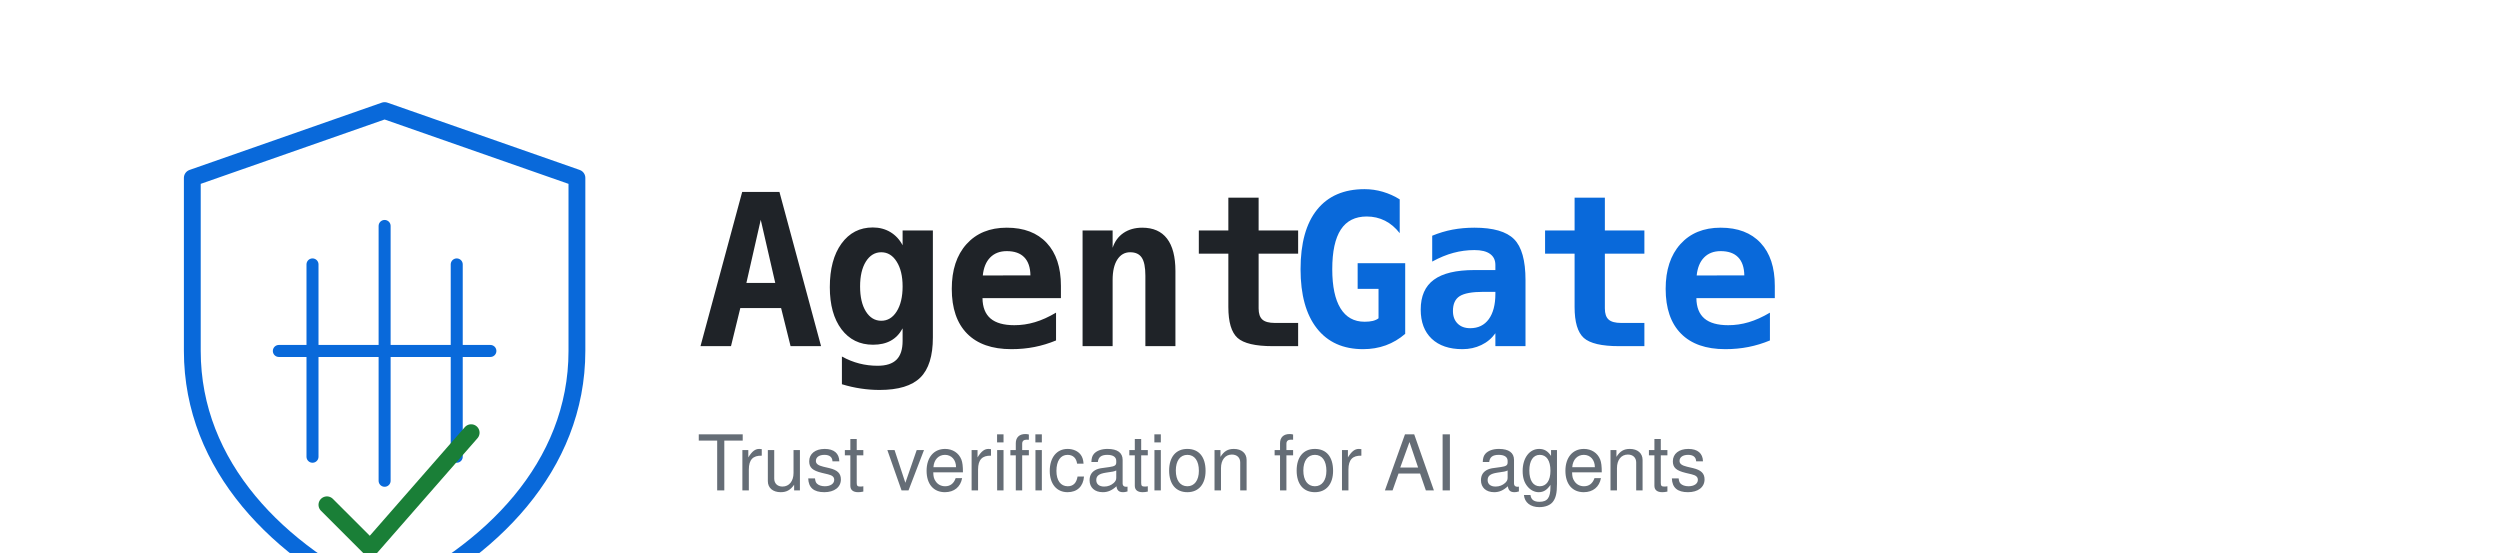
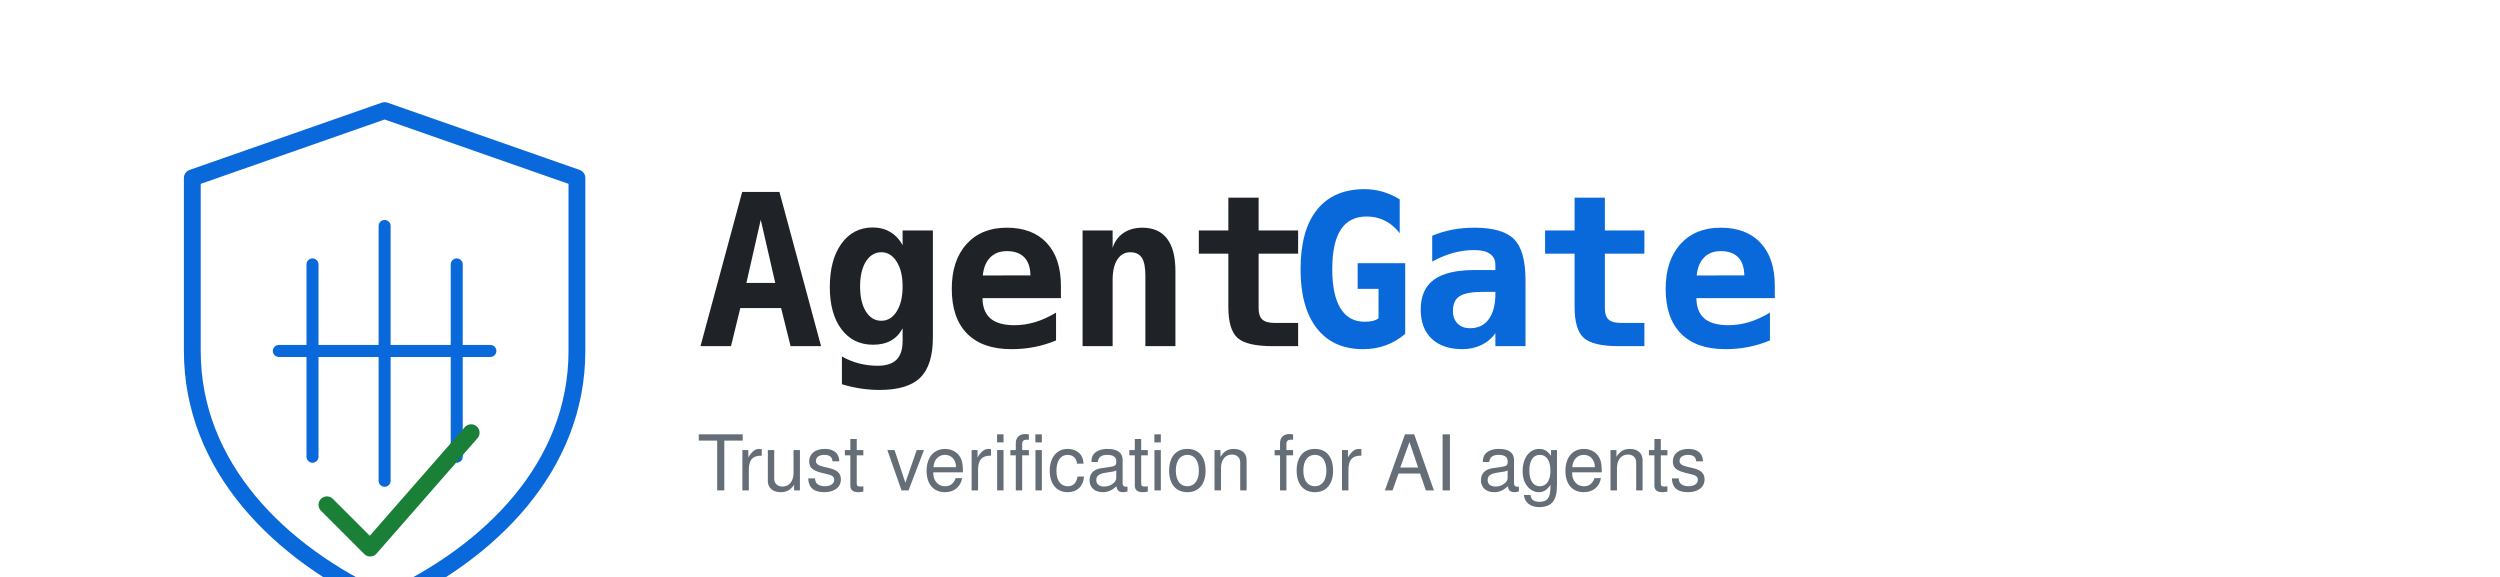
- <svg xmlns="http://www.w3.org/2000/svg" viewBox="0 0 520 115" width="520" height="115">
+ <svg xmlns="http://www.w3.org/2000/svg" viewBox="0 0 520 120" width="520" height="120">
  <g transform="translate(30, 15)">
    <path d="M50 8 L90 22 L90 58 C90 82 72 100 50 110 C28 100 10 82 10 58 L10 22 Z" fill="none" stroke="#0969da" stroke-width="3.5" stroke-linejoin="round" />
    <line x1="35" y1="40" x2="35" y2="80" stroke="#0969da" stroke-width="2.5" stroke-linecap="round" />
    <line x1="50" y1="32" x2="50" y2="85" stroke="#0969da" stroke-width="2.5" stroke-linecap="round" />
    <line x1="65" y1="40" x2="65" y2="80" stroke="#0969da" stroke-width="2.5" stroke-linecap="round" />
    <line x1="28" y1="58" x2="72" y2="58" stroke="#0969da" stroke-width="2.5" stroke-linecap="round" />
    <path d="M38 90 L47 99 L68 75" stroke="#1a7f37" stroke-width="3.5" fill="none" stroke-linecap="round" stroke-linejoin="round" />
  </g>
  <text x="145" y="72" font-family="'SF Mono', 'Fira Code', 'Cascadia Code', 'Consolas', monospace" font-size="44" font-weight="700" fill="#1f2328" letter-spacing="-1">Agent</text>
  <text x="268" y="72" font-family="'SF Mono', 'Fira Code', 'Cascadia Code', 'Consolas', monospace" font-size="44" font-weight="700" fill="#0969da" letter-spacing="-1">Gate</text>
  <text x="145" y="102" font-family="-apple-system, 'Segoe UI', Helvetica, Arial, sans-serif" font-size="16" fill="#656d76">Trust verification for AI agents</text>
</svg>
